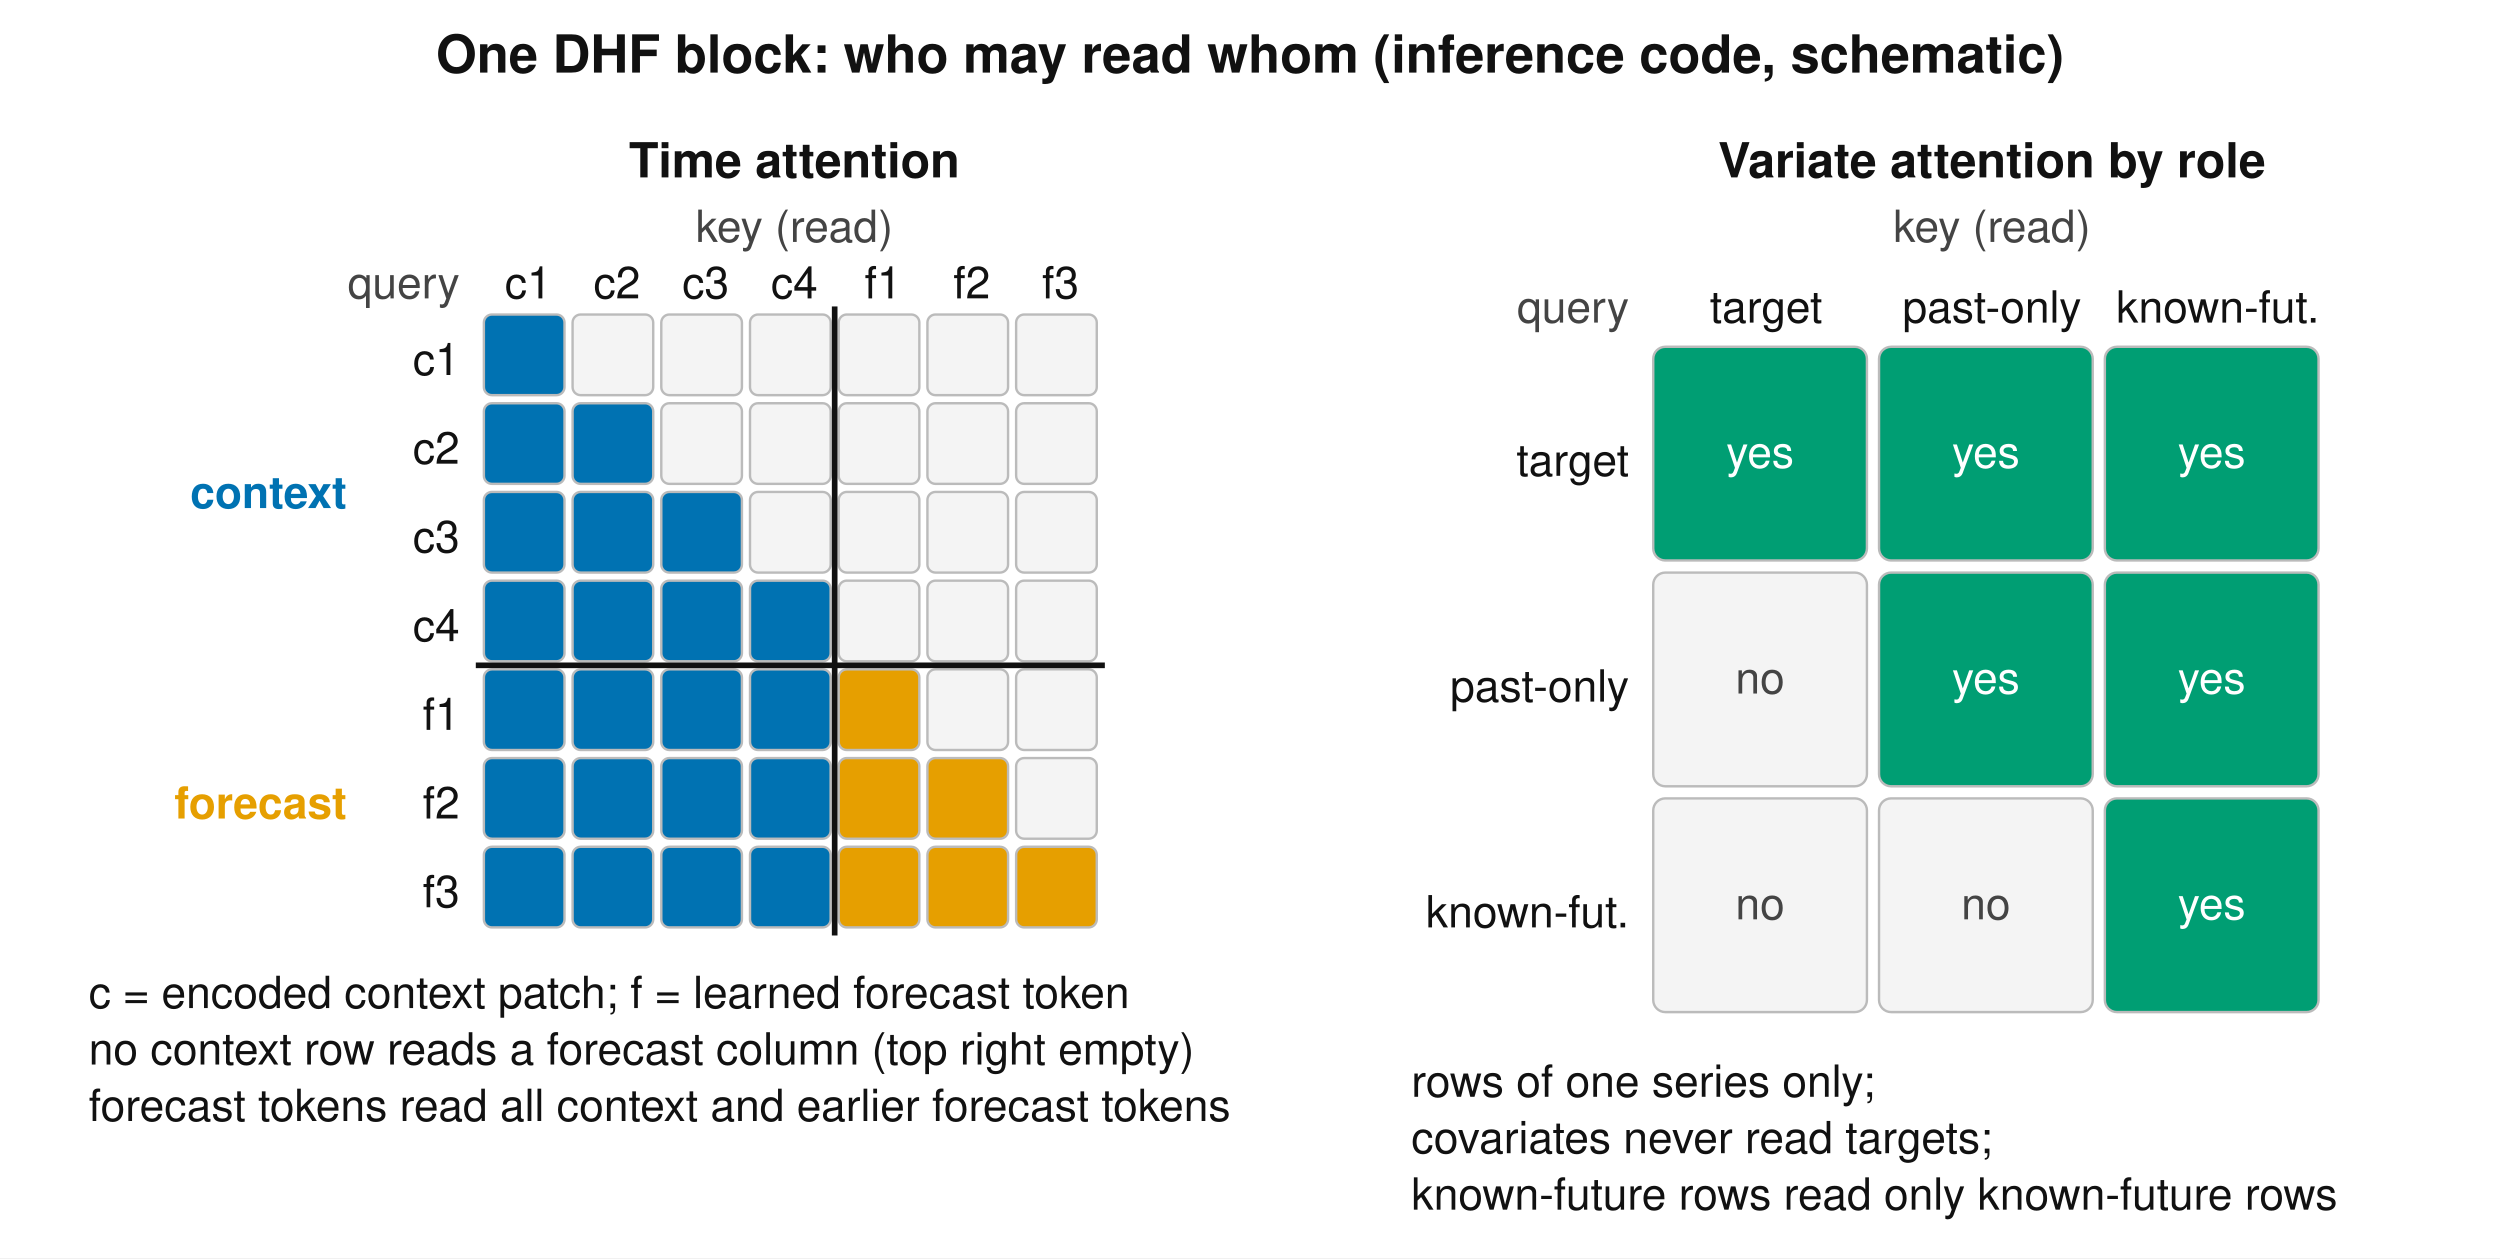
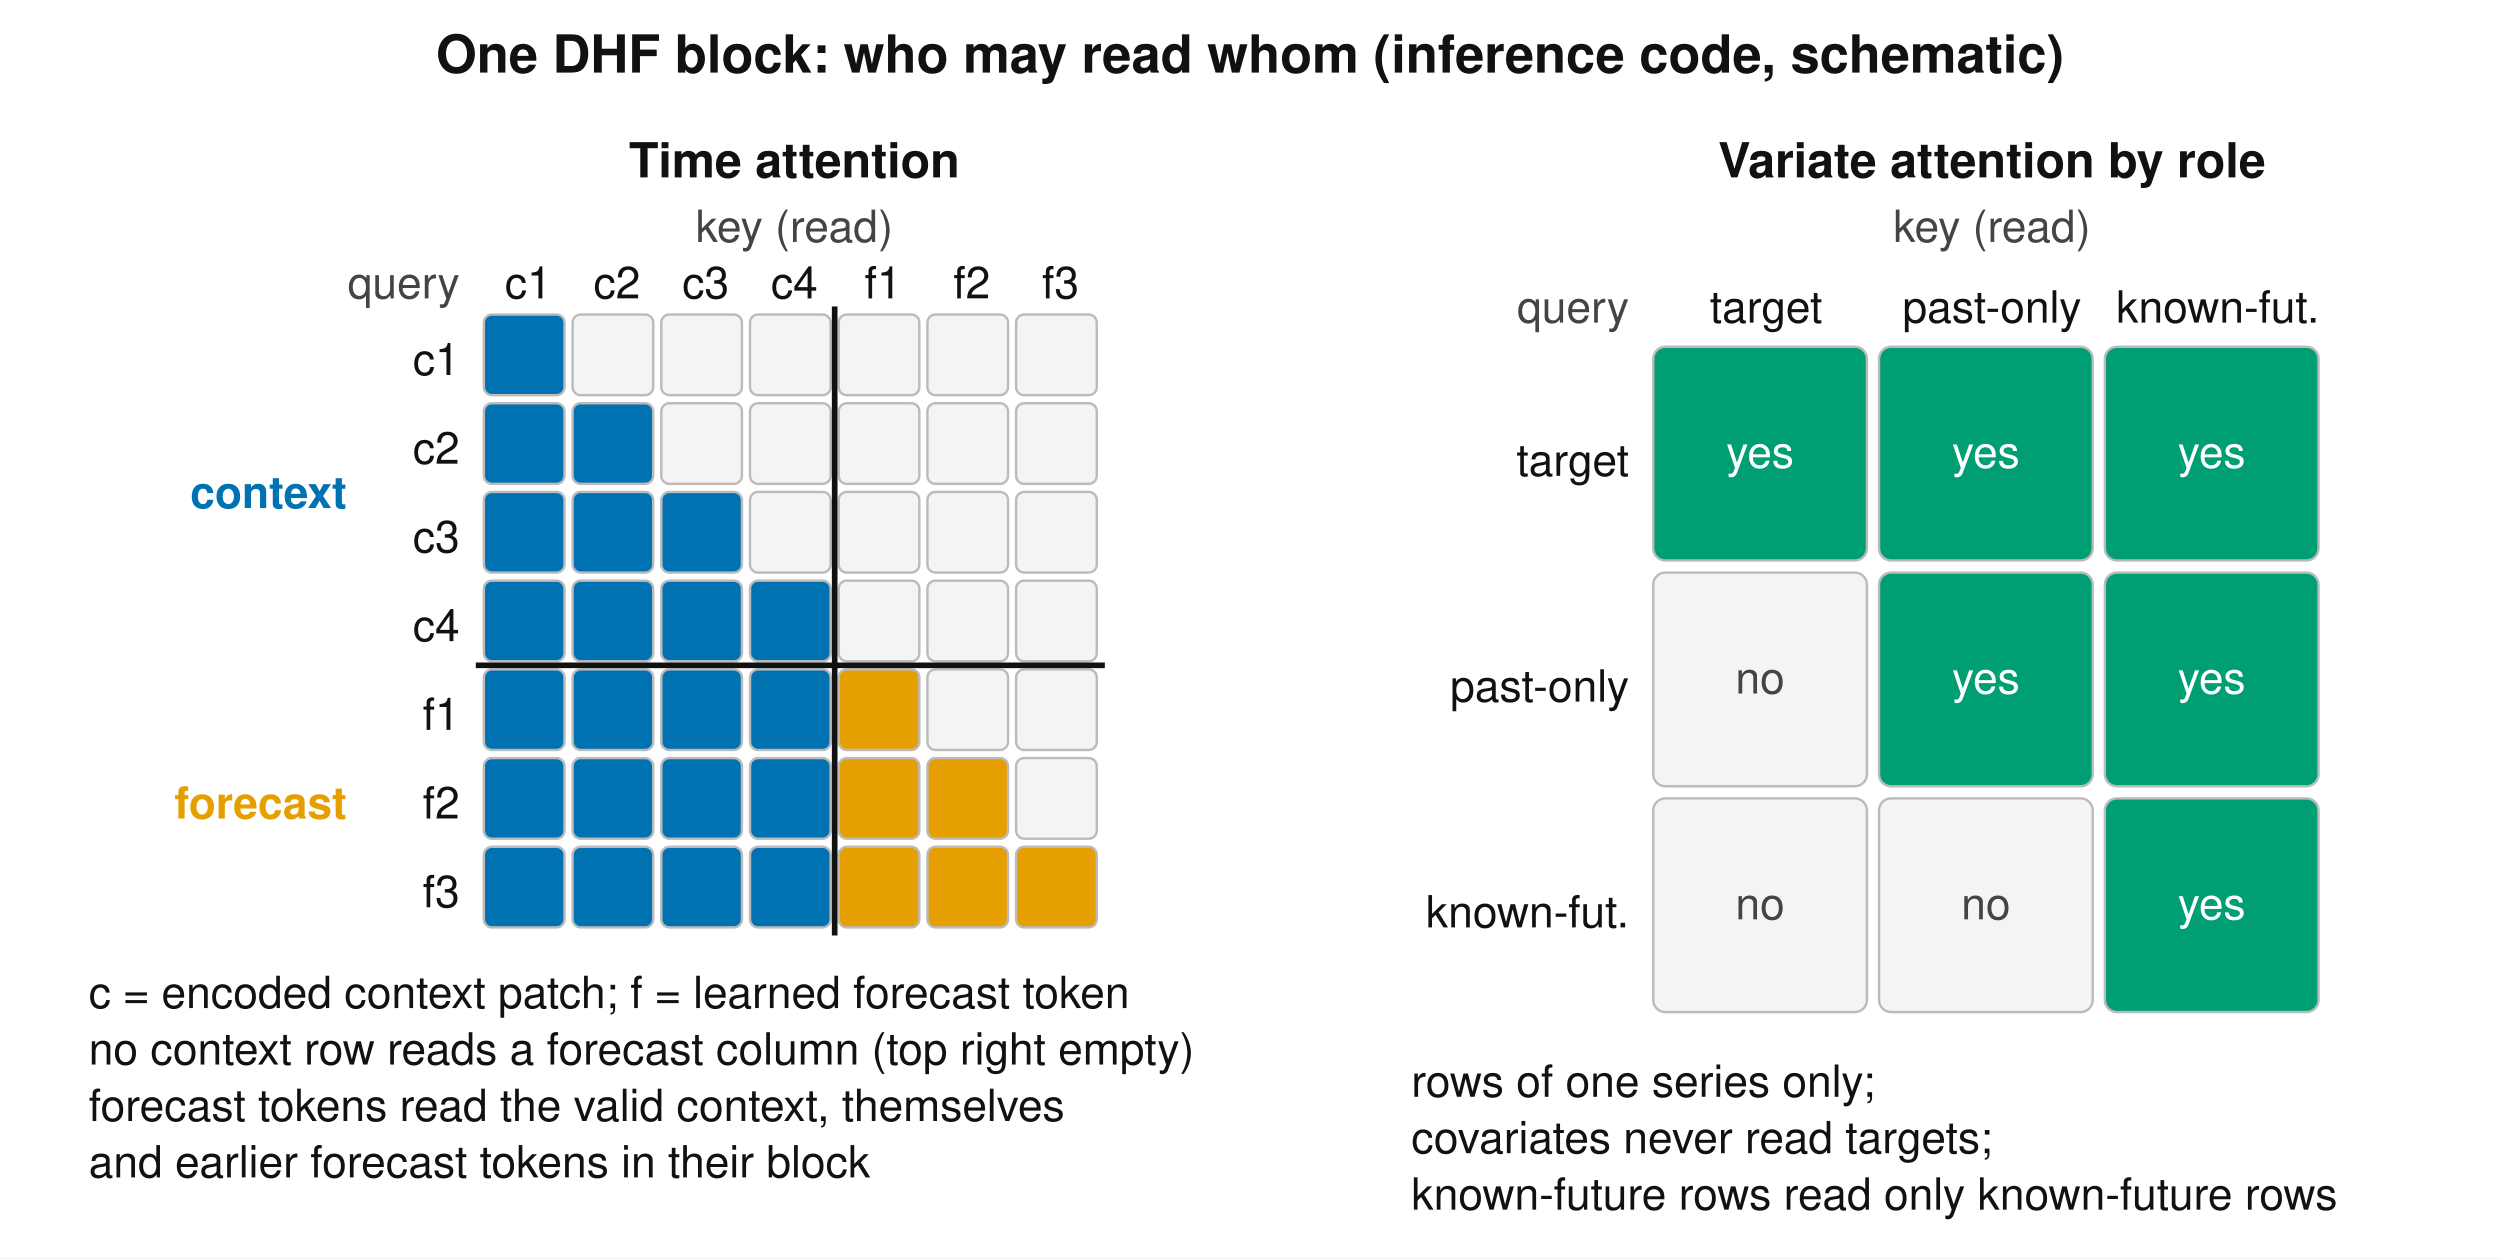
<svg xmlns="http://www.w3.org/2000/svg" width="620" height="312" viewBox="0 0 620 312">
  <defs />
  <rect x="0" y="0" width="620" height="312" fill="#ffffff" />
  <text x="310.0" y="18" font-family="Helvetica, Arial, sans-serif" font-size="13" font-weight="bold" fill="#111111" text-anchor="middle">One DHF block: who may read whom (inference code, schematic)</text>
  <text x="197.0" y="44" font-family="Helvetica, Arial, sans-serif" font-size="12" font-weight="bold" fill="#111111" text-anchor="middle">Time attention</text>
  <text x="197.0" y="60" font-family="Helvetica, Arial, sans-serif" font-size="11" font-weight="normal" fill="#444444" text-anchor="middle">key (read)</text>
  <text x="131.0" y="74" font-family="Helvetica, Arial, sans-serif" font-size="11" font-weight="normal" fill="#111111" text-anchor="middle">c1</text>
  <text x="153.0" y="74" font-family="Helvetica, Arial, sans-serif" font-size="11" font-weight="normal" fill="#111111" text-anchor="middle">c2</text>
  <text x="175.0" y="74" font-family="Helvetica, Arial, sans-serif" font-size="11" font-weight="normal" fill="#111111" text-anchor="middle">c3</text>
  <text x="197.0" y="74" font-family="Helvetica, Arial, sans-serif" font-size="11" font-weight="normal" fill="#111111" text-anchor="middle">c4</text>
  <text x="219.0" y="74" font-family="Helvetica, Arial, sans-serif" font-size="11" font-weight="normal" fill="#111111" text-anchor="middle">f1</text>
  <text x="241.0" y="74" font-family="Helvetica, Arial, sans-serif" font-size="11" font-weight="normal" fill="#111111" text-anchor="middle">f2</text>
  <text x="263.0" y="74" font-family="Helvetica, Arial, sans-serif" font-size="11" font-weight="normal" fill="#111111" text-anchor="middle">f3</text>
  <text x="114" y="93.0" font-family="Helvetica, Arial, sans-serif" font-size="11" font-weight="normal" fill="#111111" text-anchor="end">c1</text>
  <g id="cell-0-0" data-allowed="1">
    <rect x="120" y="78" width="20" height="20" rx="2" fill="#0072B2" stroke="#bbbbbb" stroke-width="0.6" />
  </g>
  <g id="cell-0-1" data-allowed="0">
    <rect x="142" y="78" width="20" height="20" rx="2" fill="#f4f4f4" stroke="#bbbbbb" stroke-width="0.6" />
  </g>
  <g id="cell-0-2" data-allowed="0">
    <rect x="164" y="78" width="20" height="20" rx="2" fill="#f4f4f4" stroke="#bbbbbb" stroke-width="0.6" />
  </g>
  <g id="cell-0-3" data-allowed="0">
    <rect x="186" y="78" width="20" height="20" rx="2" fill="#f4f4f4" stroke="#bbbbbb" stroke-width="0.6" />
  </g>
  <g id="cell-0-4" data-allowed="0">
    <rect x="208" y="78" width="20" height="20" rx="2" fill="#f4f4f4" stroke="#bbbbbb" stroke-width="0.6" />
  </g>
  <g id="cell-0-5" data-allowed="0">
    <rect x="230" y="78" width="20" height="20" rx="2" fill="#f4f4f4" stroke="#bbbbbb" stroke-width="0.6" />
  </g>
  <g id="cell-0-6" data-allowed="0">
    <rect x="252" y="78" width="20" height="20" rx="2" fill="#f4f4f4" stroke="#bbbbbb" stroke-width="0.6" />
  </g>
  <text x="114" y="115.0" font-family="Helvetica, Arial, sans-serif" font-size="11" font-weight="normal" fill="#111111" text-anchor="end">c2</text>
  <g id="cell-1-0" data-allowed="1">
    <rect x="120" y="100" width="20" height="20" rx="2" fill="#0072B2" stroke="#bbbbbb" stroke-width="0.6" />
  </g>
  <g id="cell-1-1" data-allowed="1">
    <rect x="142" y="100" width="20" height="20" rx="2" fill="#0072B2" stroke="#bbbbbb" stroke-width="0.6" />
  </g>
  <g id="cell-1-2" data-allowed="0">
    <rect x="164" y="100" width="20" height="20" rx="2" fill="#f4f4f4" stroke="#bbbbbb" stroke-width="0.6" />
  </g>
  <g id="cell-1-3" data-allowed="0">
    <rect x="186" y="100" width="20" height="20" rx="2" fill="#f4f4f4" stroke="#bbbbbb" stroke-width="0.6" />
  </g>
  <g id="cell-1-4" data-allowed="0">
    <rect x="208" y="100" width="20" height="20" rx="2" fill="#f4f4f4" stroke="#bbbbbb" stroke-width="0.6" />
  </g>
  <g id="cell-1-5" data-allowed="0">
    <rect x="230" y="100" width="20" height="20" rx="2" fill="#f4f4f4" stroke="#bbbbbb" stroke-width="0.6" />
  </g>
  <g id="cell-1-6" data-allowed="0">
    <rect x="252" y="100" width="20" height="20" rx="2" fill="#f4f4f4" stroke="#bbbbbb" stroke-width="0.6" />
  </g>
  <text x="114" y="137.0" font-family="Helvetica, Arial, sans-serif" font-size="11" font-weight="normal" fill="#111111" text-anchor="end">c3</text>
  <g id="cell-2-0" data-allowed="1">
    <rect x="120" y="122" width="20" height="20" rx="2" fill="#0072B2" stroke="#bbbbbb" stroke-width="0.6" />
  </g>
  <g id="cell-2-1" data-allowed="1">
    <rect x="142" y="122" width="20" height="20" rx="2" fill="#0072B2" stroke="#bbbbbb" stroke-width="0.6" />
  </g>
  <g id="cell-2-2" data-allowed="1">
    <rect x="164" y="122" width="20" height="20" rx="2" fill="#0072B2" stroke="#bbbbbb" stroke-width="0.6" />
  </g>
  <g id="cell-2-3" data-allowed="0">
    <rect x="186" y="122" width="20" height="20" rx="2" fill="#f4f4f4" stroke="#bbbbbb" stroke-width="0.6" />
  </g>
  <g id="cell-2-4" data-allowed="0">
    <rect x="208" y="122" width="20" height="20" rx="2" fill="#f4f4f4" stroke="#bbbbbb" stroke-width="0.6" />
  </g>
  <g id="cell-2-5" data-allowed="0">
    <rect x="230" y="122" width="20" height="20" rx="2" fill="#f4f4f4" stroke="#bbbbbb" stroke-width="0.6" />
  </g>
  <g id="cell-2-6" data-allowed="0">
    <rect x="252" y="122" width="20" height="20" rx="2" fill="#f4f4f4" stroke="#bbbbbb" stroke-width="0.6" />
  </g>
  <text x="114" y="159.0" font-family="Helvetica, Arial, sans-serif" font-size="11" font-weight="normal" fill="#111111" text-anchor="end">c4</text>
  <g id="cell-3-0" data-allowed="1">
    <rect x="120" y="144" width="20" height="20" rx="2" fill="#0072B2" stroke="#bbbbbb" stroke-width="0.6" />
  </g>
  <g id="cell-3-1" data-allowed="1">
    <rect x="142" y="144" width="20" height="20" rx="2" fill="#0072B2" stroke="#bbbbbb" stroke-width="0.6" />
  </g>
  <g id="cell-3-2" data-allowed="1">
    <rect x="164" y="144" width="20" height="20" rx="2" fill="#0072B2" stroke="#bbbbbb" stroke-width="0.6" />
  </g>
  <g id="cell-3-3" data-allowed="1">
    <rect x="186" y="144" width="20" height="20" rx="2" fill="#0072B2" stroke="#bbbbbb" stroke-width="0.6" />
  </g>
  <g id="cell-3-4" data-allowed="0">
    <rect x="208" y="144" width="20" height="20" rx="2" fill="#f4f4f4" stroke="#bbbbbb" stroke-width="0.6" />
  </g>
  <g id="cell-3-5" data-allowed="0">
    <rect x="230" y="144" width="20" height="20" rx="2" fill="#f4f4f4" stroke="#bbbbbb" stroke-width="0.6" />
  </g>
  <g id="cell-3-6" data-allowed="0">
    <rect x="252" y="144" width="20" height="20" rx="2" fill="#f4f4f4" stroke="#bbbbbb" stroke-width="0.6" />
  </g>
  <text x="114" y="181.0" font-family="Helvetica, Arial, sans-serif" font-size="11" font-weight="normal" fill="#111111" text-anchor="end">f1</text>
  <g id="cell-4-0" data-allowed="1">
    <rect x="120" y="166" width="20" height="20" rx="2" fill="#0072B2" stroke="#bbbbbb" stroke-width="0.6" />
  </g>
  <g id="cell-4-1" data-allowed="1">
    <rect x="142" y="166" width="20" height="20" rx="2" fill="#0072B2" stroke="#bbbbbb" stroke-width="0.6" />
  </g>
  <g id="cell-4-2" data-allowed="1">
    <rect x="164" y="166" width="20" height="20" rx="2" fill="#0072B2" stroke="#bbbbbb" stroke-width="0.6" />
  </g>
  <g id="cell-4-3" data-allowed="1">
    <rect x="186" y="166" width="20" height="20" rx="2" fill="#0072B2" stroke="#bbbbbb" stroke-width="0.6" />
  </g>
  <g id="cell-4-4" data-allowed="1">
    <rect x="208" y="166" width="20" height="20" rx="2" fill="#E69F00" stroke="#bbbbbb" stroke-width="0.6" />
  </g>
  <g id="cell-4-5" data-allowed="0">
    <rect x="230" y="166" width="20" height="20" rx="2" fill="#f4f4f4" stroke="#bbbbbb" stroke-width="0.6" />
  </g>
  <g id="cell-4-6" data-allowed="0">
    <rect x="252" y="166" width="20" height="20" rx="2" fill="#f4f4f4" stroke="#bbbbbb" stroke-width="0.6" />
  </g>
  <text x="114" y="203.0" font-family="Helvetica, Arial, sans-serif" font-size="11" font-weight="normal" fill="#111111" text-anchor="end">f2</text>
  <g id="cell-5-0" data-allowed="1">
    <rect x="120" y="188" width="20" height="20" rx="2" fill="#0072B2" stroke="#bbbbbb" stroke-width="0.6" />
  </g>
  <g id="cell-5-1" data-allowed="1">
    <rect x="142" y="188" width="20" height="20" rx="2" fill="#0072B2" stroke="#bbbbbb" stroke-width="0.6" />
  </g>
  <g id="cell-5-2" data-allowed="1">
    <rect x="164" y="188" width="20" height="20" rx="2" fill="#0072B2" stroke="#bbbbbb" stroke-width="0.6" />
  </g>
  <g id="cell-5-3" data-allowed="1">
    <rect x="186" y="188" width="20" height="20" rx="2" fill="#0072B2" stroke="#bbbbbb" stroke-width="0.6" />
  </g>
  <g id="cell-5-4" data-allowed="1">
    <rect x="208" y="188" width="20" height="20" rx="2" fill="#E69F00" stroke="#bbbbbb" stroke-width="0.6" />
  </g>
  <g id="cell-5-5" data-allowed="1">
    <rect x="230" y="188" width="20" height="20" rx="2" fill="#E69F00" stroke="#bbbbbb" stroke-width="0.6" />
  </g>
  <g id="cell-5-6" data-allowed="0">
    <rect x="252" y="188" width="20" height="20" rx="2" fill="#f4f4f4" stroke="#bbbbbb" stroke-width="0.6" />
  </g>
  <text x="114" y="225.0" font-family="Helvetica, Arial, sans-serif" font-size="11" font-weight="normal" fill="#111111" text-anchor="end">f3</text>
  <g id="cell-6-0" data-allowed="1">
    <rect x="120" y="210" width="20" height="20" rx="2" fill="#0072B2" stroke="#bbbbbb" stroke-width="0.6" />
  </g>
  <g id="cell-6-1" data-allowed="1">
    <rect x="142" y="210" width="20" height="20" rx="2" fill="#0072B2" stroke="#bbbbbb" stroke-width="0.6" />
  </g>
  <g id="cell-6-2" data-allowed="1">
    <rect x="164" y="210" width="20" height="20" rx="2" fill="#0072B2" stroke="#bbbbbb" stroke-width="0.6" />
  </g>
  <g id="cell-6-3" data-allowed="1">
    <rect x="186" y="210" width="20" height="20" rx="2" fill="#0072B2" stroke="#bbbbbb" stroke-width="0.6" />
  </g>
  <g id="cell-6-4" data-allowed="1">
    <rect x="208" y="210" width="20" height="20" rx="2" fill="#E69F00" stroke="#bbbbbb" stroke-width="0.6" />
  </g>
  <g id="cell-6-5" data-allowed="1">
    <rect x="230" y="210" width="20" height="20" rx="2" fill="#E69F00" stroke="#bbbbbb" stroke-width="0.6" />
  </g>
  <g id="cell-6-6" data-allowed="1">
    <rect x="252" y="210" width="20" height="20" rx="2" fill="#E69F00" stroke="#bbbbbb" stroke-width="0.6" />
  </g>
  <line x1="207" y1="76" x2="207" y2="232" stroke="#111111" stroke-width="1.4" />
  <line x1="118" y1="165" x2="274" y2="165" stroke="#111111" stroke-width="1.4" />
  <text x="114" y="74" font-family="Helvetica, Arial, sans-serif" font-size="11" font-weight="normal" fill="#444444" text-anchor="end">query</text>
  <text x="86" y="126.0" font-family="Helvetica, Arial, sans-serif" font-size="11" font-weight="bold" fill="#0072B2" text-anchor="end">context</text>
  <text x="86" y="203.0" font-family="Helvetica, Arial, sans-serif" font-size="11" font-weight="bold" fill="#E69F00" text-anchor="end">forecast</text>
  <text x="22" y="250" font-family="Helvetica, Arial, sans-serif" font-size="11" font-weight="normal" fill="#111111" text-anchor="start">c = encoded context patch; f = learned forecast token</text>
  <text x="22" y="264" font-family="Helvetica, Arial, sans-serif" font-size="11" font-weight="normal" fill="#111111" text-anchor="start">no context row reads a forecast column (top right empty)</text>
-   <text x="22" y="278" font-family="Helvetica, Arial, sans-serif" font-size="11" font-weight="normal" fill="#111111" text-anchor="start">forecast tokens read all context and earlier forecast tokens</text>
+   <text x="22" y="278" font-family="Helvetica, Arial, sans-serif" font-size="11" font-weight="normal" fill="#111111" text-anchor="start">forecast tokens read the valid context, themselves</text>
+   <text x="22" y="292" font-family="Helvetica, Arial, sans-serif" font-size="11" font-weight="normal" fill="#111111" text-anchor="start">and earlier forecast tokens in their block</text>
  <text x="494.0" y="44" font-family="Helvetica, Arial, sans-serif" font-size="12" font-weight="bold" fill="#111111" text-anchor="middle">Variate attention by role</text>
  <text x="494.0" y="60" font-family="Helvetica, Arial, sans-serif" font-size="11" font-weight="normal" fill="#444444" text-anchor="middle">key (read)</text>
  <text x="438.0" y="80" font-family="Helvetica, Arial, sans-serif" font-size="11" font-weight="normal" fill="#111111" text-anchor="middle">target</text>
  <text x="494.0" y="80" font-family="Helvetica, Arial, sans-serif" font-size="11" font-weight="normal" fill="#111111" text-anchor="middle">past-only</text>
  <text x="550.0" y="80" font-family="Helvetica, Arial, sans-serif" font-size="11" font-weight="normal" fill="#111111" text-anchor="middle">known-fut.</text>
  <text x="404" y="80" font-family="Helvetica, Arial, sans-serif" font-size="11" font-weight="normal" fill="#444444" text-anchor="end">query</text>
  <text x="404" y="118.0" font-family="Helvetica, Arial, sans-serif" font-size="11" font-weight="normal" fill="#111111" text-anchor="end">target</text>
  <g id="role-0-0" data-allowed="1">
    <rect x="410" y="86" width="53" height="53" rx="3" fill="#009E73" stroke="#bbbbbb" stroke-width="0.6" />
    <text x="436.5" y="116.0" font-family="Helvetica, Arial, sans-serif" font-size="11" font-weight="normal" fill="#ffffff" text-anchor="middle">yes</text>
  </g>
  <g id="role-0-1" data-allowed="1">
    <rect x="466" y="86" width="53" height="53" rx="3" fill="#009E73" stroke="#bbbbbb" stroke-width="0.6" />
    <text x="492.5" y="116.0" font-family="Helvetica, Arial, sans-serif" font-size="11" font-weight="normal" fill="#ffffff" text-anchor="middle">yes</text>
  </g>
  <g id="role-0-2" data-allowed="1">
    <rect x="522" y="86" width="53" height="53" rx="3" fill="#009E73" stroke="#bbbbbb" stroke-width="0.6" />
    <text x="548.5" y="116.0" font-family="Helvetica, Arial, sans-serif" font-size="11" font-weight="normal" fill="#ffffff" text-anchor="middle">yes</text>
  </g>
  <text x="404" y="174.0" font-family="Helvetica, Arial, sans-serif" font-size="11" font-weight="normal" fill="#111111" text-anchor="end">past-only</text>
  <g id="role-1-0" data-allowed="0">
    <rect x="410" y="142" width="53" height="53" rx="3" fill="#f4f4f4" stroke="#bbbbbb" stroke-width="0.6" />
    <text x="436.5" y="172.0" font-family="Helvetica, Arial, sans-serif" font-size="11" font-weight="normal" fill="#444444" text-anchor="middle">no</text>
  </g>
  <g id="role-1-1" data-allowed="1">
    <rect x="466" y="142" width="53" height="53" rx="3" fill="#009E73" stroke="#bbbbbb" stroke-width="0.6" />
    <text x="492.5" y="172.0" font-family="Helvetica, Arial, sans-serif" font-size="11" font-weight="normal" fill="#ffffff" text-anchor="middle">yes</text>
  </g>
  <g id="role-1-2" data-allowed="1">
    <rect x="522" y="142" width="53" height="53" rx="3" fill="#009E73" stroke="#bbbbbb" stroke-width="0.6" />
    <text x="548.5" y="172.0" font-family="Helvetica, Arial, sans-serif" font-size="11" font-weight="normal" fill="#ffffff" text-anchor="middle">yes</text>
  </g>
  <text x="404" y="230.0" font-family="Helvetica, Arial, sans-serif" font-size="11" font-weight="normal" fill="#111111" text-anchor="end">known-fut.</text>
  <g id="role-2-0" data-allowed="0">
    <rect x="410" y="198" width="53" height="53" rx="3" fill="#f4f4f4" stroke="#bbbbbb" stroke-width="0.6" />
    <text x="436.5" y="228.0" font-family="Helvetica, Arial, sans-serif" font-size="11" font-weight="normal" fill="#444444" text-anchor="middle">no</text>
  </g>
  <g id="role-2-1" data-allowed="0">
    <rect x="466" y="198" width="53" height="53" rx="3" fill="#f4f4f4" stroke="#bbbbbb" stroke-width="0.6" />
    <text x="492.5" y="228.0" font-family="Helvetica, Arial, sans-serif" font-size="11" font-weight="normal" fill="#444444" text-anchor="middle">no</text>
  </g>
  <g id="role-2-2" data-allowed="1">
    <rect x="522" y="198" width="53" height="53" rx="3" fill="#009E73" stroke="#bbbbbb" stroke-width="0.6" />
    <text x="548.5" y="228.0" font-family="Helvetica, Arial, sans-serif" font-size="11" font-weight="normal" fill="#ffffff" text-anchor="middle">yes</text>
  </g>
  <text x="350" y="272" font-family="Helvetica, Arial, sans-serif" font-size="11" font-weight="normal" fill="#111111" text-anchor="start">rows of one series only;</text>
  <text x="350" y="286" font-family="Helvetica, Arial, sans-serif" font-size="11" font-weight="normal" fill="#111111" text-anchor="start">covariates never read targets;</text>
  <text x="350" y="300" font-family="Helvetica, Arial, sans-serif" font-size="11" font-weight="normal" fill="#111111" text-anchor="start">known-future rows read only known-future rows</text>
</svg>
